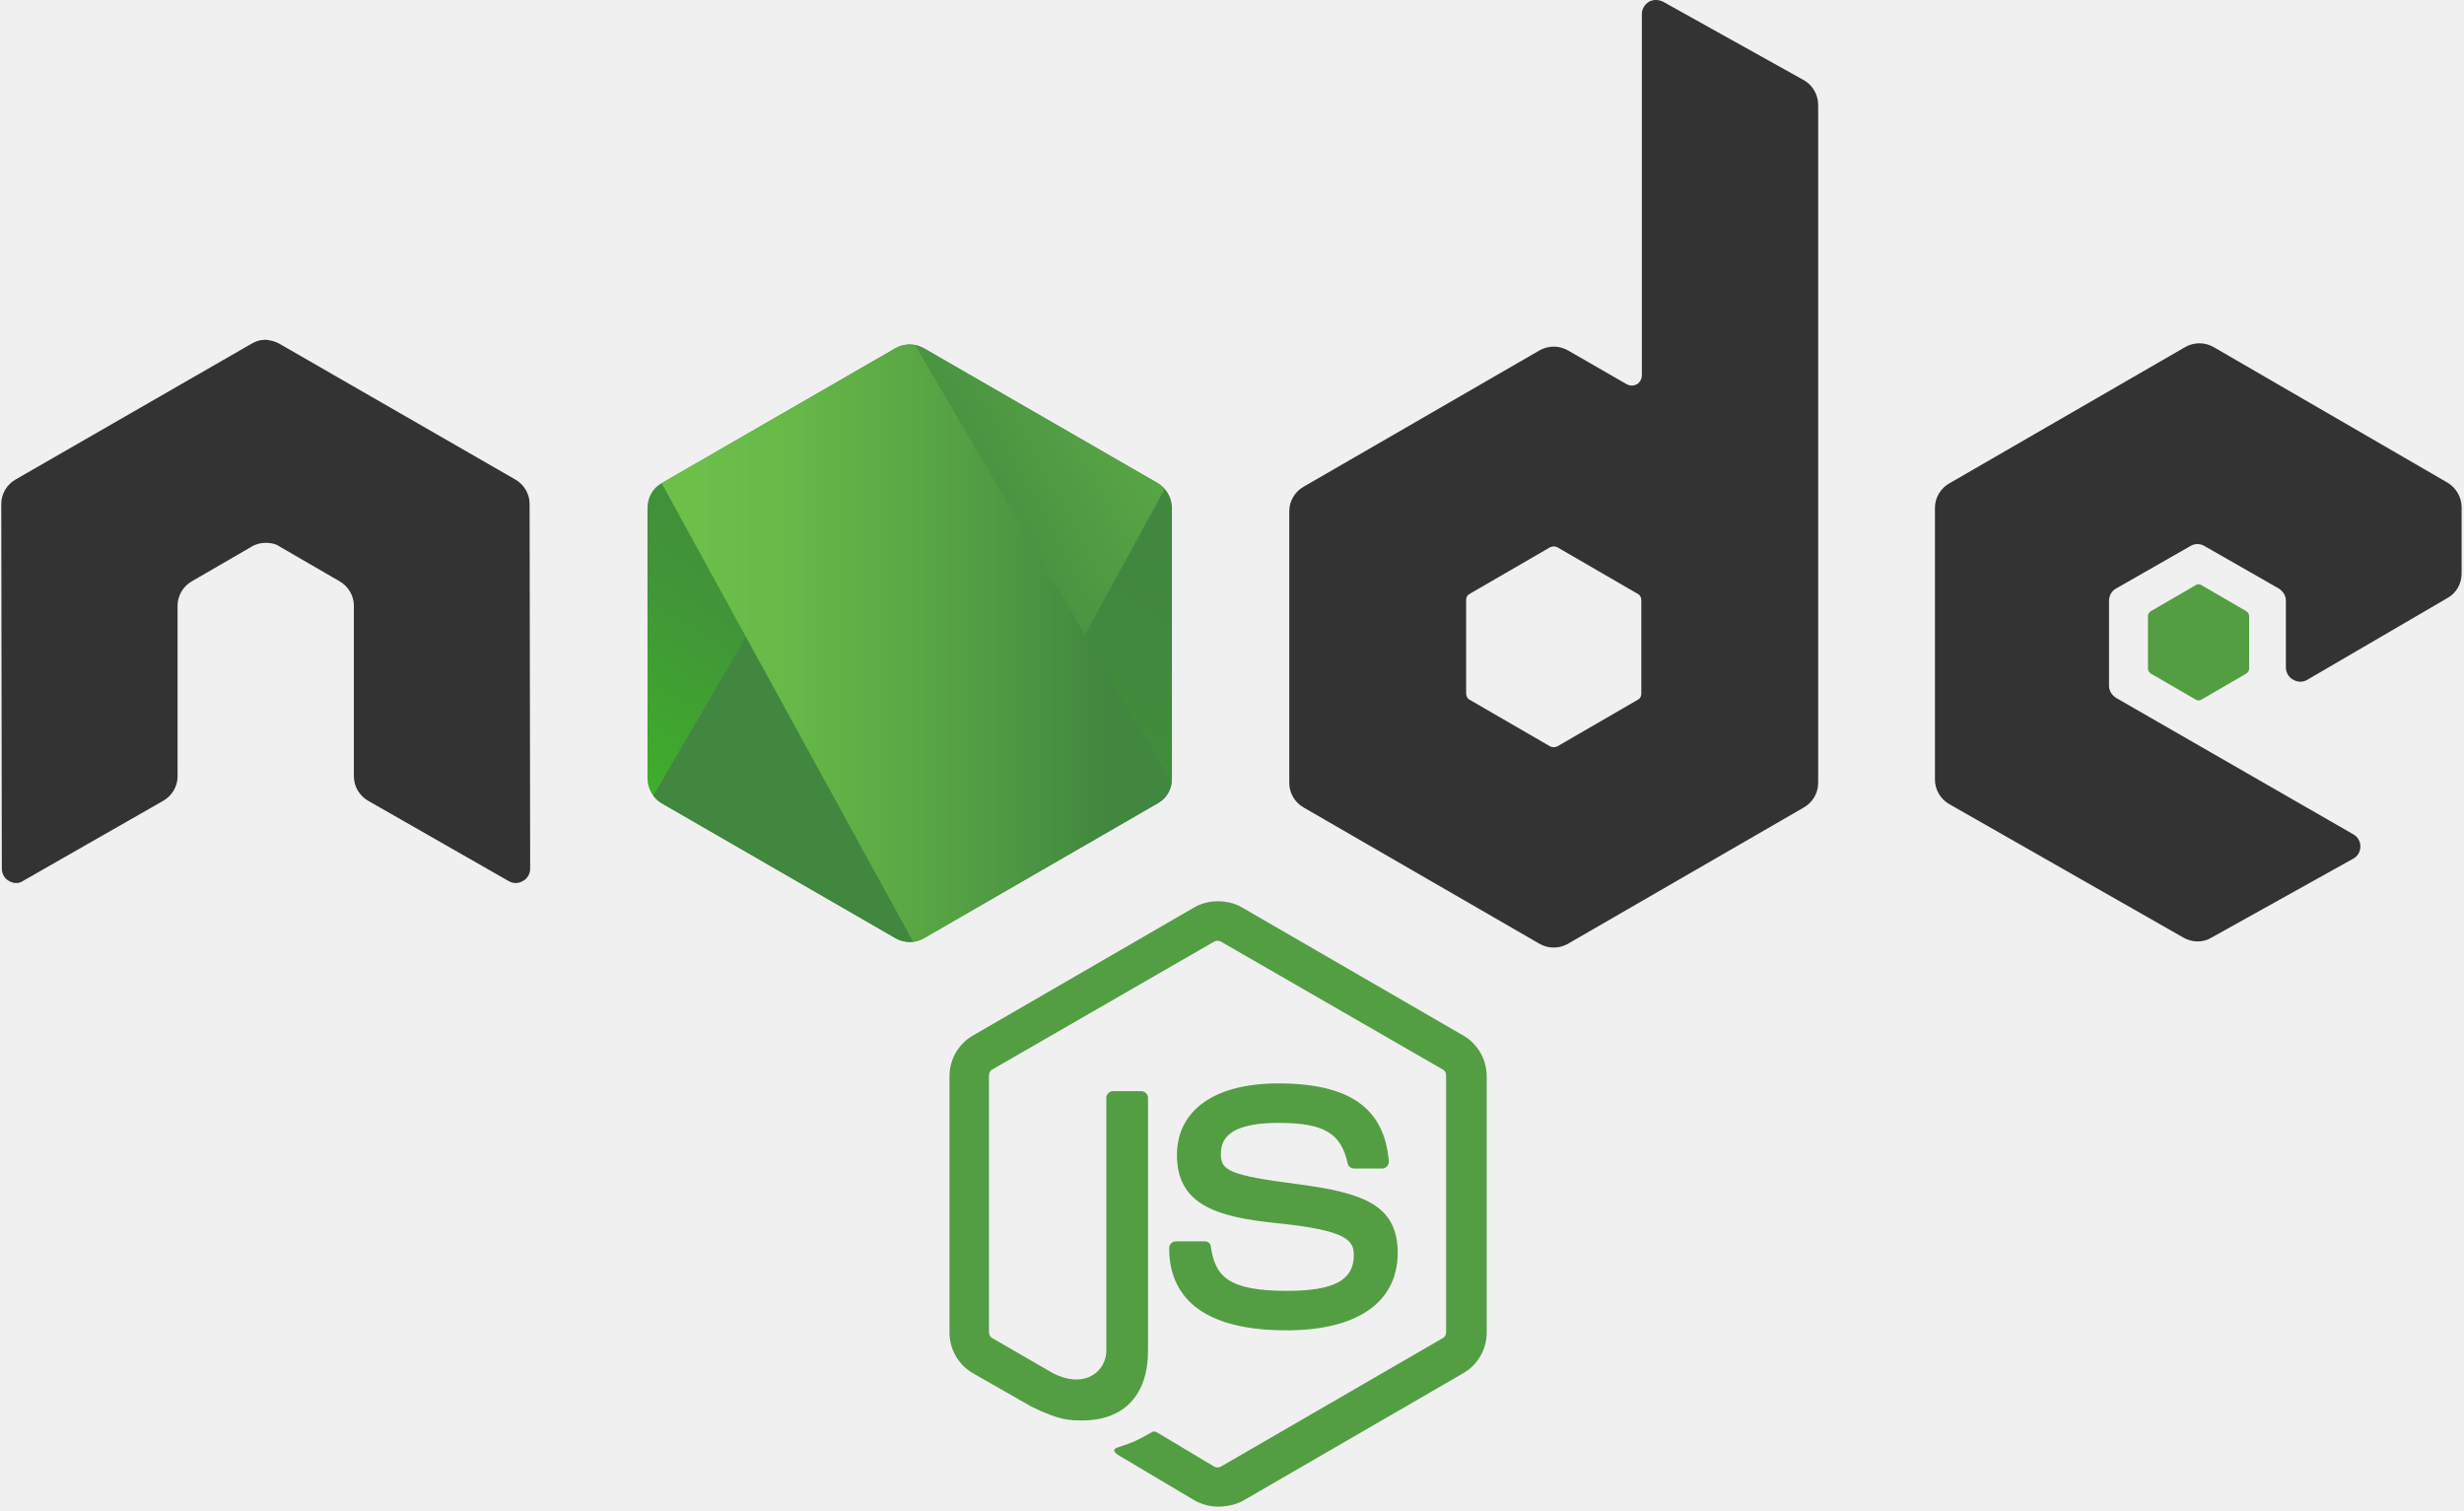
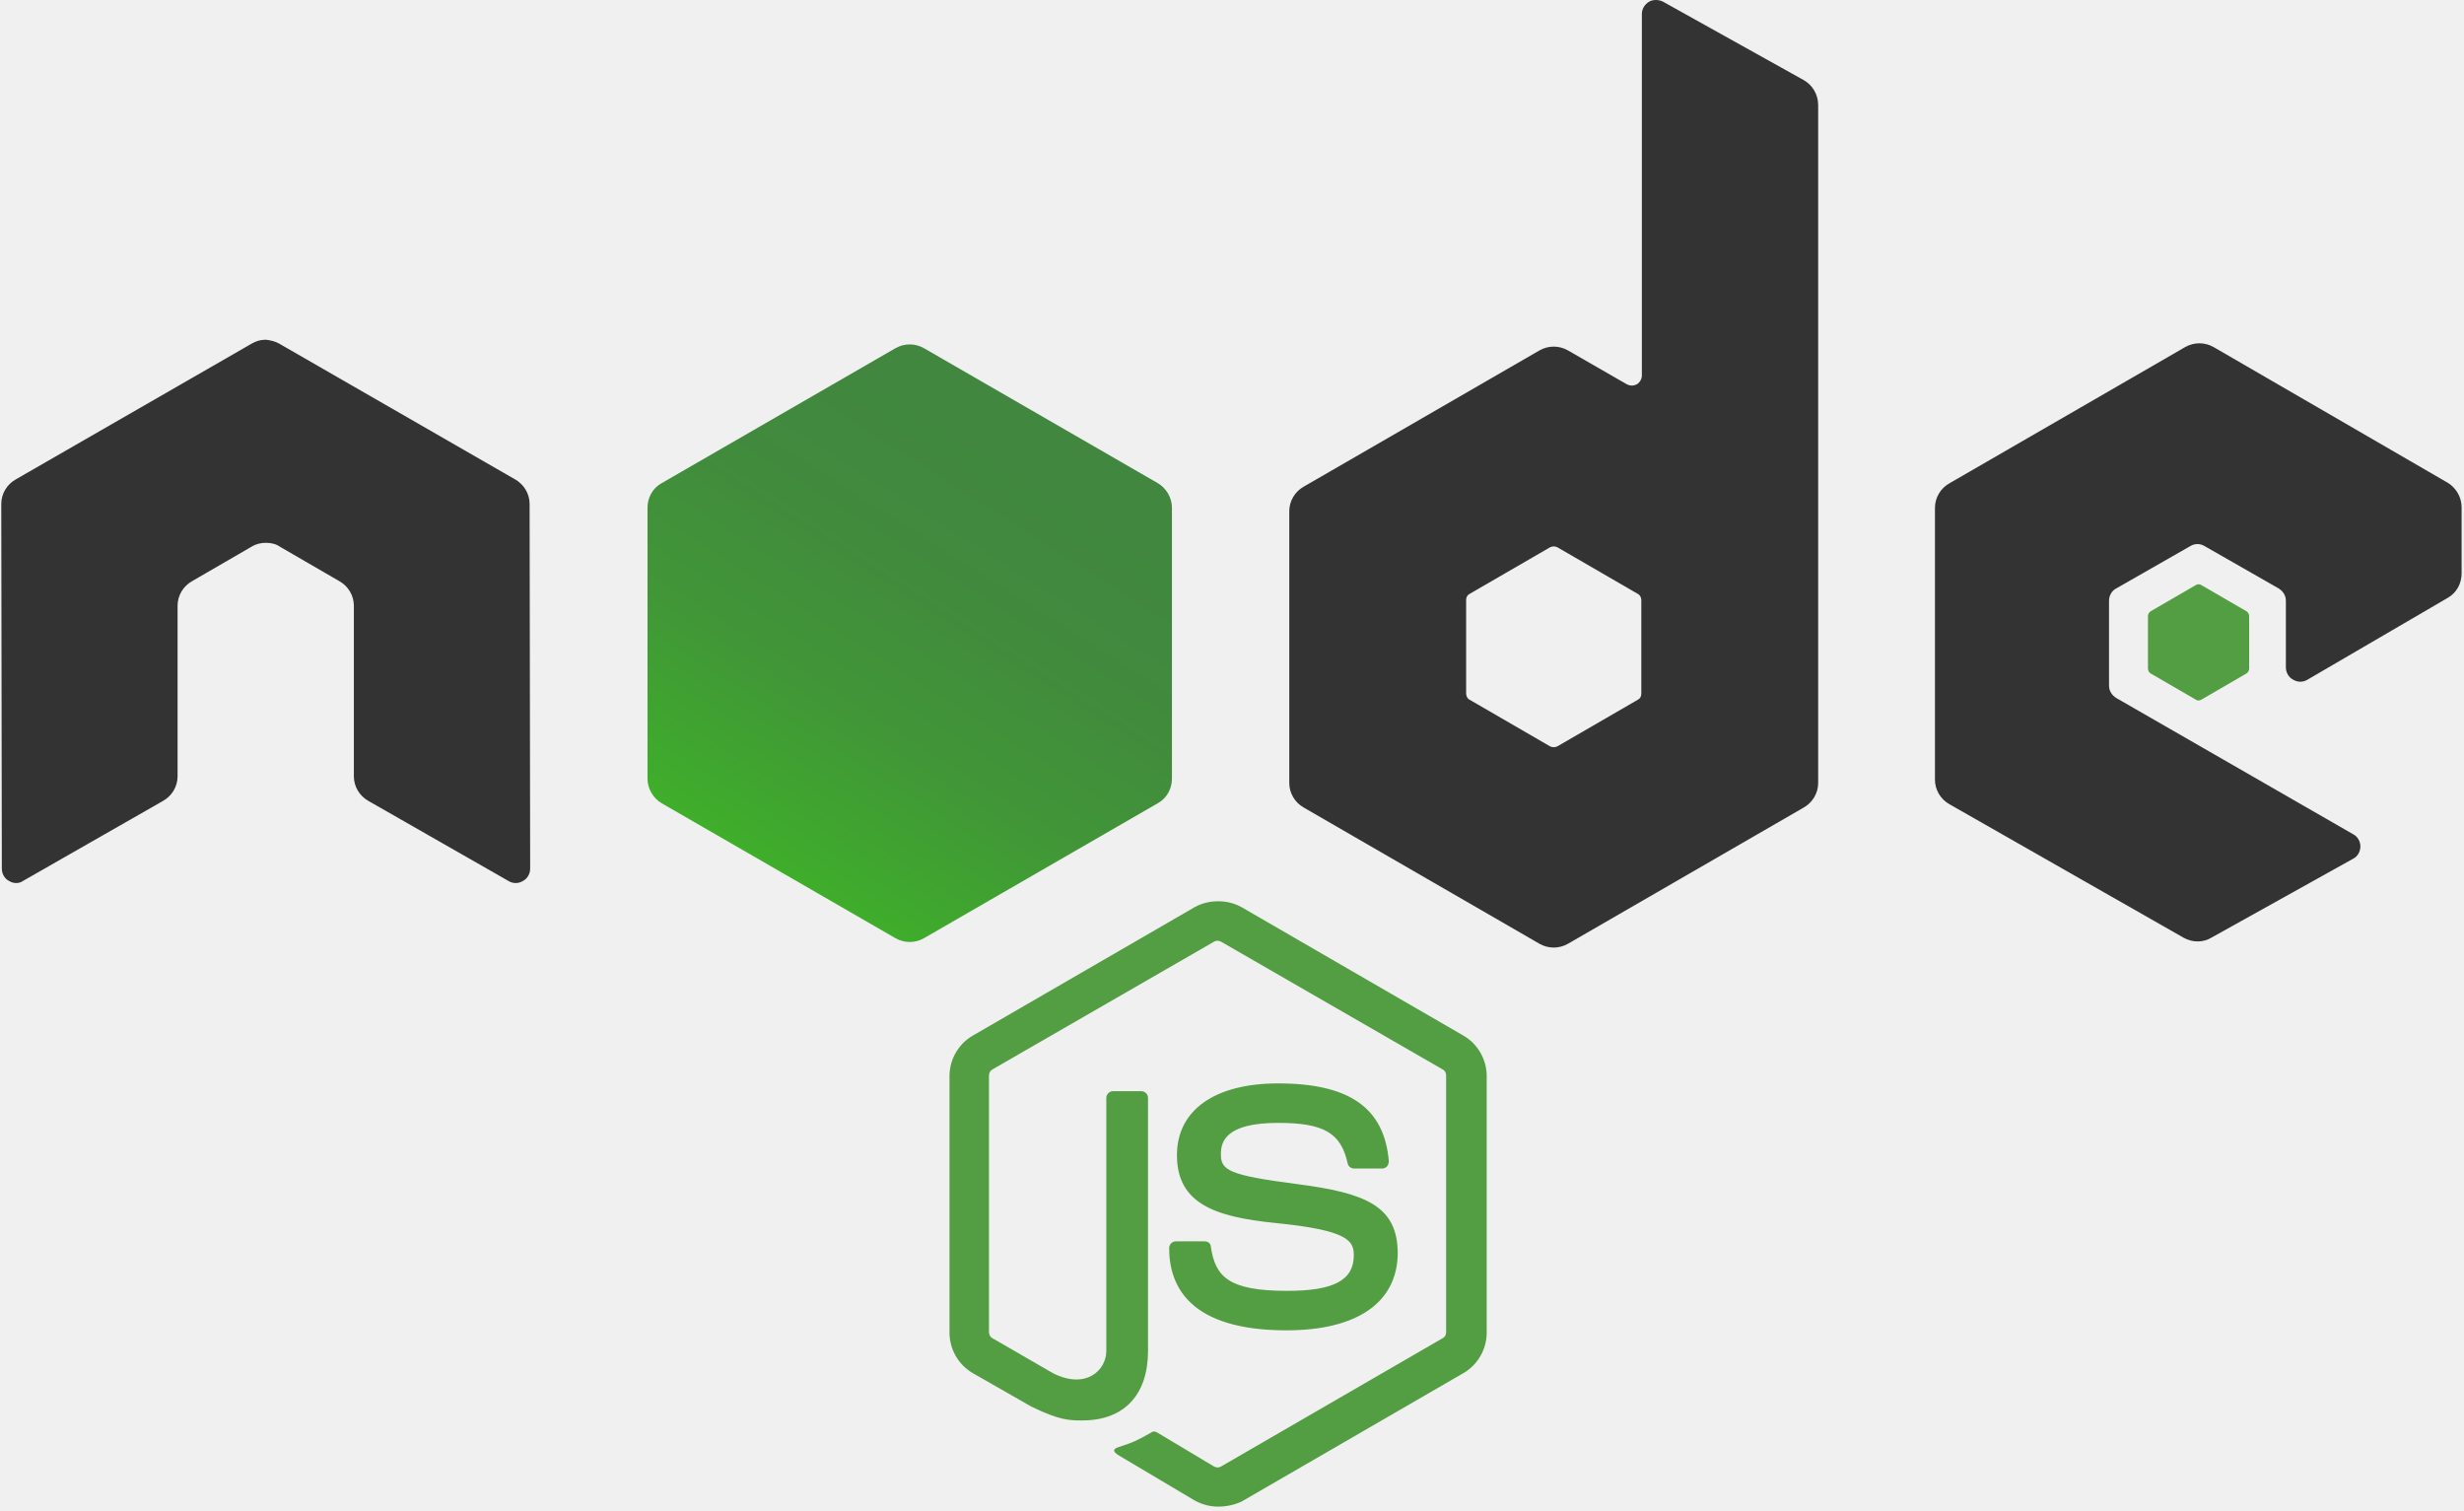
- <svg xmlns="http://www.w3.org/2000/svg" xmlns:xlink="http://www.w3.org/1999/xlink" width="2500" height="1533" viewBox="0 0 512 314" preserveAspectRatio="xMidYMid">
+ <svg xmlns="http://www.w3.org/2000/svg" xmlns:xlink="http://www.w3.org/1999/xlink" height="1533" preserveAspectRatio="xMidYMid" viewBox="0 0 512 314" width="2500">
  <defs>
-     <linearGradient x1="68.188%" y1="17.487%" x2="27.823%" y2="89.755%" id="b">
-       <stop stop-color="#41873F" offset="0%" />
-       <stop stop-color="#418B3D" offset="32.88%" />
-       <stop stop-color="#419637" offset="63.52%" />
-       <stop stop-color="#3FA92D" offset="93.19%" />
-       <stop stop-color="#3FAE2A" offset="100%" />
+     <linearGradient id="a">
+       <stop offset="0" stop-color="#41873f" />
+       <stop offset=".329" stop-color="#418b3d" />
+       <stop offset=".635" stop-color="#419637" />
+       <stop offset=".932" stop-color="#3fa92d" />
+       <stop offset="1" stop-color="#3fae2a" />
    </linearGradient>
-     <path id="a" d="M57.903 1.85a5.957 5.957 0 0 0-5.894 0L3.352 29.933c-1.85 1.04-2.89 3.005-2.89 5.085v56.286c0 2.08 1.156 4.045 2.89 5.085l48.657 28.085a5.957 5.957 0 0 0 5.894 0l48.658-28.085c1.849-1.04 2.89-3.005 2.89-5.085V35.019c0-2.08-1.157-4.045-2.89-5.085L57.903 1.85z" />
-     <linearGradient x1="43.277%" y1="55.169%" x2="159.245%" y2="-18.306%" id="d">
-       <stop stop-color="#41873F" offset="13.76%" />
-       <stop stop-color="#54A044" offset="40.32%" />
-       <stop stop-color="#66B848" offset="71.36%" />
-       <stop stop-color="#6CC04A" offset="90.81%" />
+     <linearGradient id="b" x1="68.188%" x2="27.823%" xlink:href="#a" y1="17.487%" y2="89.755%" />
+     <path id="c" d="m57.903 1.85a5.957 5.957 0 0 0 -5.894 0l-48.657 28.083c-1.85 1.04-2.89 3.005-2.89 5.085v56.286c0 2.08 1.156 4.045 2.89 5.085l48.657 28.085a5.957 5.957 0 0 0 5.894 0l48.658-28.085c1.849-1.04 2.89-3.005 2.89-5.085v-56.285c0-2.08-1.157-4.045-2.89-5.085z" />
+     <linearGradient id="d" x1="43.277%" x2="159.245%" y1="55.169%" y2="-18.306%">
+       <stop offset=".138" stop-color="#41873f" />
+       <stop offset=".403" stop-color="#54a044" />
+       <stop offset=".714" stop-color="#66b848" />
+       <stop offset=".908" stop-color="#6cc04a" />
    </linearGradient>
-     <linearGradient x1="-4413.77%" y1="13.43%" x2="5327.93%" y2="13.43%" id="e">
-       <stop stop-color="#6CC04A" offset="9.192%" />
-       <stop stop-color="#66B848" offset="28.64%" />
-       <stop stop-color="#54A044" offset="59.68%" />
-       <stop stop-color="#41873F" offset="86.24%" />
+     <linearGradient id="e">
+       <stop offset=".092" stop-color="#6cc04a" />
+       <stop offset=".286" stop-color="#66b848" />
+       <stop offset=".597" stop-color="#54a044" />
+       <stop offset=".862" stop-color="#41873f" />
    </linearGradient>
-     <linearGradient x1="-4.389%" y1="49.997%" x2="101.499%" y2="49.997%" id="f">
-       <stop stop-color="#6CC04A" offset="9.192%" />
-       <stop stop-color="#66B848" offset="28.64%" />
-       <stop stop-color="#54A044" offset="59.68%" />
-       <stop stop-color="#41873F" offset="86.24%" />
-     </linearGradient>
-     <linearGradient x1="-9713.77%" y1="36.21%" x2="27.93%" y2="36.21%" id="g">
-       <stop stop-color="#6CC04A" offset="9.192%" />
-       <stop stop-color="#66B848" offset="28.64%" />
-       <stop stop-color="#54A044" offset="59.68%" />
-       <stop stop-color="#41873F" offset="86.24%" />
-     </linearGradient>
-     <linearGradient x1="-103.861%" y1="50.275%" x2="100.797%" y2="50.275%" id="h">
-       <stop stop-color="#6CC04A" offset="9.192%" />
-       <stop stop-color="#66B848" offset="28.64%" />
-       <stop stop-color="#54A044" offset="59.68%" />
-       <stop stop-color="#41873F" offset="86.24%" />
-     </linearGradient>
-     <linearGradient x1="130.613%" y1="-211.069%" x2="4.393%" y2="201.605%" id="i">
-       <stop stop-color="#41873F" offset="0%" />
-       <stop stop-color="#418B3D" offset="32.88%" />
-       <stop stop-color="#419637" offset="63.52%" />
-       <stop stop-color="#3FA92D" offset="93.19%" />
-       <stop stop-color="#3FAE2A" offset="100%" />
-     </linearGradient>
+     <linearGradient id="f" x1="-4413.77%" x2="5327.93%" xlink:href="#e" y1="13.43%" y2="13.43%" />
+     <linearGradient id="g" x1="-4.389%" x2="101.499%" xlink:href="#e" y1="49.997%" y2="49.997%" />
+     <linearGradient id="h" x1="-9713.77%" x2="27.93%" xlink:href="#e" y1="36.21%" y2="36.21%" />
+     <linearGradient id="i" x1="-103.861%" x2="100.797%" xlink:href="#e" y1="50.275%" y2="50.275%" />
+     <linearGradient id="j" x1="130.613%" x2="4.393%" xlink:href="#a" y1="-211.069%" y2="201.605%" />
+     <mask id="k" fill="#fff">
+       <use fill="none" xlink:href="#c" />
+     </mask>
  </defs>
  <g fill="none">
-     <path d="M253.11 313.094c-1.733 0-3.351-.462-4.854-1.271l-15.371-9.13c-2.312-1.272-1.156-1.734-.462-1.965 3.12-1.04 3.698-1.272 6.934-3.12.347-.232.81-.116 1.156.115l11.789 7.05c.462.231 1.04.231 1.386 0l46.115-26.698c.462-.231.694-.694.694-1.271v-53.28c0-.579-.232-1.04-.694-1.272l-46.115-26.582c-.462-.232-1.04-.232-1.386 0l-46.115 26.582c-.462.231-.694.809-.694 1.271v53.28c0 .463.232 1.04.694 1.272l12.598 7.281c6.819 3.467 11.095-.578 11.095-4.623v-52.587c0-.693.578-1.387 1.387-1.387h5.894c.694 0 1.387.578 1.387 1.387v52.587c0 9.13-4.97 14.447-13.638 14.447-2.658 0-4.738 0-10.633-2.89l-12.135-6.934c-3.005-1.733-4.854-4.97-4.854-8.437v-53.28c0-3.467 1.849-6.704 4.854-8.437l46.114-26.698c2.89-1.618 6.82-1.618 9.709 0l46.114 26.698c3.005 1.733 4.855 4.97 4.855 8.437v53.28c0 3.467-1.85 6.704-4.855 8.437l-46.114 26.698c-1.503.694-3.236 1.04-4.854 1.04zm14.216-36.637c-20.225 0-24.386-9.246-24.386-17.105 0-.694.578-1.387 1.387-1.387h6.01c.693 0 1.271.462 1.271 1.156.925 6.125 3.583 9.13 15.834 9.13 9.708 0 13.87-2.196 13.87-7.397 0-3.005-1.157-5.2-16.297-6.703-12.598-1.272-20.457-4.045-20.457-14.1 0-9.362 7.86-14.91 21.035-14.91 14.793 0 22.075 5.086 23 16.18 0 .348-.116.694-.347 1.041-.232.231-.578.462-.925.462h-6.01c-.578 0-1.156-.462-1.271-1.04-1.387-6.356-4.97-8.437-14.447-8.437-10.633 0-11.905 3.699-11.905 6.472 0 3.352 1.503 4.392 15.834 6.241 14.216 1.85 20.92 4.508 20.92 14.447-.116 10.171-8.437 15.95-23.116 15.95z" fill="#539E43" />
-     <path d="M110.028 104.712c0-2.08-1.156-4.046-3.005-5.086l-49.004-28.2c-.81-.463-1.734-.694-2.658-.81h-.463c-.924 0-1.849.347-2.658.81l-49.004 28.2c-1.85 1.04-3.005 3.005-3.005 5.086l.116 75.817c0 1.04.578 2.08 1.502 2.543.925.578 2.08.578 2.89 0l29.125-16.643c1.849-1.04 3.005-3.005 3.005-5.085v-35.482c0-2.08 1.155-4.045 3.005-5.085l12.366-7.166c.925-.578 1.965-.81 3.005-.81 1.04 0 2.08.232 2.89.81l12.366 7.166c1.85 1.04 3.005 3.004 3.005 5.085v35.482c0 2.08 1.156 4.045 3.005 5.085l29.125 16.643c.925.578 2.08.578 3.005 0 .925-.463 1.503-1.503 1.503-2.543l-.116-75.817zM345.571.347c-.924-.463-2.08-.463-2.89 0-.924.578-1.502 1.502-1.502 2.542v75.125c0 .693-.346 1.386-1.04 1.849-.693.346-1.387.346-2.08 0l-12.251-7.05a5.957 5.957 0 0 0-5.895 0l-49.004 28.316c-1.849 1.04-3.005 3.005-3.005 5.085v56.516c0 2.08 1.156 4.046 3.005 5.086l49.004 28.316a5.957 5.957 0 0 0 5.895 0l49.004-28.316c1.849-1.04 3.005-3.005 3.005-5.086V21.844c0-2.196-1.156-4.16-3.005-5.201L345.572.347zm-4.507 143.776c0 .578-.231 1.04-.694 1.271l-16.758 9.708a1.714 1.714 0 0 1-1.503 0l-16.758-9.708c-.463-.231-.694-.809-.694-1.271v-19.417c0-.578.231-1.04.694-1.271l16.758-9.709a1.714 1.714 0 0 1 1.503 0l16.758 9.709c.463.23.694.809.694 1.271v19.417zM508.648 124.244c1.85-1.04 2.89-3.005 2.89-5.086v-13.753c0-2.08-1.156-4.045-2.89-5.085l-48.657-28.2a5.957 5.957 0 0 0-5.894 0l-49.004 28.315c-1.85 1.04-3.005 3.005-3.005 5.086v56.516c0 2.08 1.155 4.045 3.005 5.085l48.657 27.738c1.85 1.04 4.045 1.04 5.779 0L489 178.45c.925-.463 1.503-1.503 1.503-2.543 0-1.04-.578-2.08-1.503-2.543l-49.235-28.316c-.924-.577-1.502-1.502-1.502-2.542v-17.683c0-1.04.578-2.08 1.502-2.543l15.372-8.784a2.821 2.821 0 0 1 3.005 0l15.371 8.784c.925.578 1.503 1.502 1.503 2.543v13.869c0 1.04.578 2.08 1.502 2.542.925.578 2.08.578 3.005 0l29.125-16.99z" fill="#333" />
-     <path d="M456.293 121.586a1.05 1.05 0 0 1 1.155 0l9.362 5.432c.347.23.578.577.578 1.04v10.864c0 .462-.231.809-.578 1.04l-9.362 5.432a1.05 1.05 0 0 1-1.155 0l-9.362-5.432c-.347-.231-.578-.578-.578-1.04v-10.864c0-.463.231-.81.578-1.04l9.362-5.432z" fill="#539E43" />
+     <path d="m253.11 313.094c-1.733 0-3.351-.462-4.854-1.271l-15.371-9.13c-2.312-1.272-1.156-1.734-.462-1.965 3.12-1.04 3.698-1.272 6.934-3.12.347-.232.81-.116 1.156.115l11.789 7.05c.462.231 1.04.231 1.386 0l46.115-26.698c.462-.231.694-.694.694-1.271v-53.28c0-.579-.232-1.04-.694-1.272l-46.115-26.582c-.462-.232-1.04-.232-1.386 0l-46.115 26.582c-.462.231-.694.809-.694 1.271v53.28c0 .463.232 1.04.694 1.272l12.598 7.281c6.819 3.467 11.095-.578 11.095-4.623v-52.587c0-.693.578-1.387 1.387-1.387h5.894c.694 0 1.387.578 1.387 1.387v52.587c0 9.13-4.97 14.447-13.638 14.447-2.658 0-4.738 0-10.633-2.89l-12.135-6.934c-3.005-1.733-4.854-4.97-4.854-8.437v-53.28c0-3.467 1.849-6.704 4.854-8.437l46.114-26.698c2.89-1.618 6.82-1.618 9.709 0l46.114 26.698c3.005 1.733 4.855 4.97 4.855 8.437v53.28c0 3.467-1.85 6.704-4.855 8.437l-46.114 26.698c-1.503.694-3.236 1.04-4.854 1.04zm14.216-36.637c-20.225 0-24.386-9.246-24.386-17.105 0-.694.578-1.387 1.387-1.387h6.01c.693 0 1.271.462 1.271 1.156.925 6.125 3.583 9.13 15.834 9.13 9.708 0 13.87-2.196 13.87-7.397 0-3.005-1.157-5.2-16.297-6.703-12.598-1.272-20.457-4.045-20.457-14.1 0-9.362 7.86-14.91 21.035-14.91 14.793 0 22.075 5.086 23 16.18 0 .348-.116.694-.347 1.041-.232.231-.578.462-.925.462h-6.01c-.578 0-1.156-.462-1.271-1.04-1.387-6.356-4.97-8.437-14.447-8.437-10.633 0-11.905 3.699-11.905 6.472 0 3.352 1.503 4.392 15.834 6.241 14.216 1.85 20.92 4.508 20.92 14.447-.116 10.171-8.437 15.95-23.116 15.95z" fill="#539e43" />
+     <path d="m110.028 104.712c0-2.08-1.156-4.046-3.005-5.086l-49.004-28.2c-.81-.463-1.734-.694-2.658-.81h-.463c-.924 0-1.849.347-2.658.81l-49.004 28.2c-1.85 1.04-3.005 3.005-3.005 5.086l.116 75.817c0 1.04.578 2.08 1.502 2.543.925.578 2.08.578 2.89 0l29.125-16.643c1.849-1.04 3.005-3.005 3.005-5.085v-35.482c0-2.08 1.155-4.045 3.005-5.085l12.366-7.166c.925-.578 1.965-.81 3.005-.81s2.08.232 2.89.81l12.366 7.166c1.85 1.04 3.005 3.004 3.005 5.085v35.482c0 2.08 1.156 4.045 3.005 5.085l29.125 16.643c.925.578 2.08.578 3.005 0 .925-.463 1.503-1.503 1.503-2.543zm235.543-104.365c-.924-.463-2.08-.463-2.89 0-.924.578-1.502 1.502-1.502 2.542v75.125c0 .693-.346 1.386-1.04 1.849-.693.346-1.387.346-2.08 0l-12.251-7.05a5.957 5.957 0 0 0 -5.895 0l-49.004 28.316c-1.849 1.04-3.005 3.005-3.005 5.085v56.516c0 2.08 1.156 4.046 3.005 5.086l49.004 28.316a5.957 5.957 0 0 0 5.895 0l49.004-28.316c1.849-1.04 3.005-3.005 3.005-5.086v-140.886c0-2.196-1.156-4.16-3.005-5.201l-29.24-16.296zm-4.507 143.776c0 .578-.231 1.04-.694 1.271l-16.758 9.708a1.714 1.714 0 0 1 -1.503 0l-16.758-9.708c-.463-.231-.694-.809-.694-1.271v-19.417c0-.578.231-1.04.694-1.271l16.758-9.709a1.714 1.714 0 0 1 1.503 0l16.758 9.709c.463.23.694.809.694 1.271zm167.584-19.879c1.85-1.04 2.89-3.005 2.89-5.086v-13.753c0-2.08-1.156-4.045-2.89-5.085l-48.657-28.2a5.957 5.957 0 0 0 -5.894 0l-49.004 28.315c-1.85 1.04-3.005 3.005-3.005 5.086v56.516c0 2.08 1.155 4.045 3.005 5.085l48.657 27.738c1.85 1.04 4.045 1.04 5.779 0l29.471-16.41c.925-.463 1.503-1.503 1.503-2.543s-.578-2.08-1.503-2.543l-49.235-28.316c-.924-.577-1.502-1.502-1.502-2.542v-17.683c0-1.04.578-2.08 1.502-2.543l15.372-8.784a2.821 2.821 0 0 1 3.005 0l15.371 8.784c.925.578 1.503 1.502 1.503 2.543v13.869c0 1.04.578 2.08 1.502 2.542.925.578 2.08.578 3.005 0z" fill="#333" />
+     <path d="m456.293 121.586a1.05 1.05 0 0 1 1.155 0l9.362 5.432c.347.23.578.577.578 1.04v10.864c0 .462-.231.809-.578 1.04l-9.362 5.432a1.05 1.05 0 0 1 -1.155 0l-9.362-5.432c-.347-.231-.578-.578-.578-1.04v-10.864c0-.463.231-.81.578-1.04z" fill="#539e43" />
    <g transform="translate(134.068 70.501)">
-       <mask id="c" fill="#fff">
-         <use xlink:href="#a" />
-       </mask>
-       <use fill="url(#b)" xlink:href="#a" />
-       <g mask="url(#c)">
-         <path d="M51.893 1.85L3.121 29.933C1.27 30.974 0 32.94 0 35.02v56.286c0 1.387.578 2.658 1.502 3.698L56.285 1.156c-1.387-.231-3.005-.116-4.392.693zM56.632 125.053c.462-.116.925-.347 1.387-.578l48.773-28.085c1.85-1.04 3.005-3.005 3.005-5.085V35.019c0-1.502-.694-3.005-1.734-4.045l-51.43 94.079z" />
-         <path d="M106.676 29.934L57.788 1.85a8.025 8.025 0 0 0-1.503-.578L1.502 95.12a6.082 6.082 0 0 0 1.619 1.387l48.888 28.085c1.387.809 3.005 1.04 4.507.577l51.432-94.078c-.347-.462-.81-.81-1.272-1.156z" fill="url(#d)" />
+       <use fill="url(#b)" xlink:href="#c" />
+       <g mask="url(#k)">
+         <path d="m51.893 1.85-48.772 28.083c-1.851 1.041-3.121 3.007-3.121 5.087v56.286c0 1.387.578 2.658 1.502 3.698l54.783-93.848c-1.387-.231-3.005-.116-4.392.693zm4.739 123.203c.462-.116.925-.347 1.387-.578l48.773-28.085c1.85-1.04 3.005-3.005 3.005-5.085v-56.286c0-1.502-.694-3.005-1.734-4.045l-51.43 94.079z" />
+         <path d="m106.676 29.934-48.888-28.084a8.025 8.025 0 0 0 -1.503-.578l-54.783 93.848a6.082 6.082 0 0 0 1.619 1.387l48.888 28.085c1.387.809 3.005 1.04 4.507.577l51.432-94.078c-.347-.462-.81-.81-1.272-1.156z" fill="url(#d)" />
      </g>
-       <g mask="url(#c)">
-         <path d="M109.797 91.305V35.019c0-2.08-1.271-4.045-3.12-5.085L57.786 1.85a5.106 5.106 0 0 0-1.848-.693l53.511 91.42c.231-.347.347-.809.347-1.271zM3.12 29.934C1.272 30.974 0 32.94 0 35.02v56.286c0 2.08 1.387 4.045 3.12 5.085l48.889 28.085c1.156.693 2.427.925 3.814.693L3.467 29.818l-.346.116z" />
-         <path fill="url(#e)" fill-rule="evenodd" d="M50.391.809l-.693.347h.924l-.231-.347z" transform="translate(0 -9.246)" />
-         <path d="M106.792 105.636c1.387-.809 2.427-2.196 2.89-3.698L56.053 10.402c-1.387-.231-2.89-.116-4.16.693L3.351 39.065l52.355 95.465a8.057 8.057 0 0 0 2.196-.693l48.889-28.2z" fill="url(#f)" fill-rule="evenodd" transform="translate(0 -9.246)" />
-         <path fill="url(#g)" fill-rule="evenodd" d="M111.3 104.712l-.347-.578v.809l.346-.231z" transform="translate(0 -9.246)" />
-         <path d="M106.792 105.636l-48.773 28.085a6.973 6.973 0 0 1-2.196.693l.925 1.734 54.089-31.32v-.694l-1.387-2.312c-.231 1.618-1.271 3.005-2.658 3.814z" fill="url(#h)" fill-rule="evenodd" transform="translate(0 -9.246)" />
-         <path d="M106.792 105.636l-48.773 28.085a6.973 6.973 0 0 1-2.196.693l.925 1.734 54.089-31.32v-.694l-1.387-2.312c-.231 1.618-1.271 3.005-2.658 3.814z" fill="url(#i)" fill-rule="evenodd" transform="translate(0 -9.246)" />
+       <g mask="url(#k)">
+         <path d="m109.797 91.305v-56.286c0-2.08-1.271-4.045-3.12-5.085l-48.891-28.084a5.106 5.106 0 0 0 -1.848-.693l53.511 91.42c.231-.347.347-.809.347-1.271zm-106.677-61.371c-1.848 1.04-3.12 3.006-3.12 5.086v56.286c0 2.08 1.387 4.045 3.12 5.085l48.889 28.085c1.156.693 2.427.925 3.814.693l-52.356-95.351-.346.116z" />
+         <g fill-rule="evenodd">
+           <path d="m50.391.809-.693.347h.924z" fill="url(#f)" transform="translate(0 -9.246)" />
+           <path d="m106.792 105.636c1.387-.809 2.427-2.196 2.89-3.698l-53.629-91.536c-1.387-.231-2.89-.116-4.16.693l-48.542 27.97 52.355 95.465a8.057 8.057 0 0 0 2.196-.693l48.889-28.2z" fill="url(#g)" transform="translate(0 -9.246)" />
+           <path d="m111.3 104.712-.347-.578v.809l.346-.231z" fill="url(#h)" transform="translate(0 -9.246)" />
+           <path d="m106.792 105.636-48.773 28.085a6.973 6.973 0 0 1 -2.196.693l.925 1.734 54.089-31.32v-.694l-1.387-2.312c-.231 1.618-1.271 3.005-2.658 3.814z" fill="url(#i)" transform="translate(0 -9.246)" />
+           <path d="m106.792 105.636-48.773 28.085a6.973 6.973 0 0 1 -2.196.693l.925 1.734 54.089-31.32v-.694l-1.387-2.312c-.231 1.618-1.271 3.005-2.658 3.814z" fill="url(#j)" transform="translate(0 -9.246)" />
+         </g>
      </g>
    </g>
  </g>
</svg>
